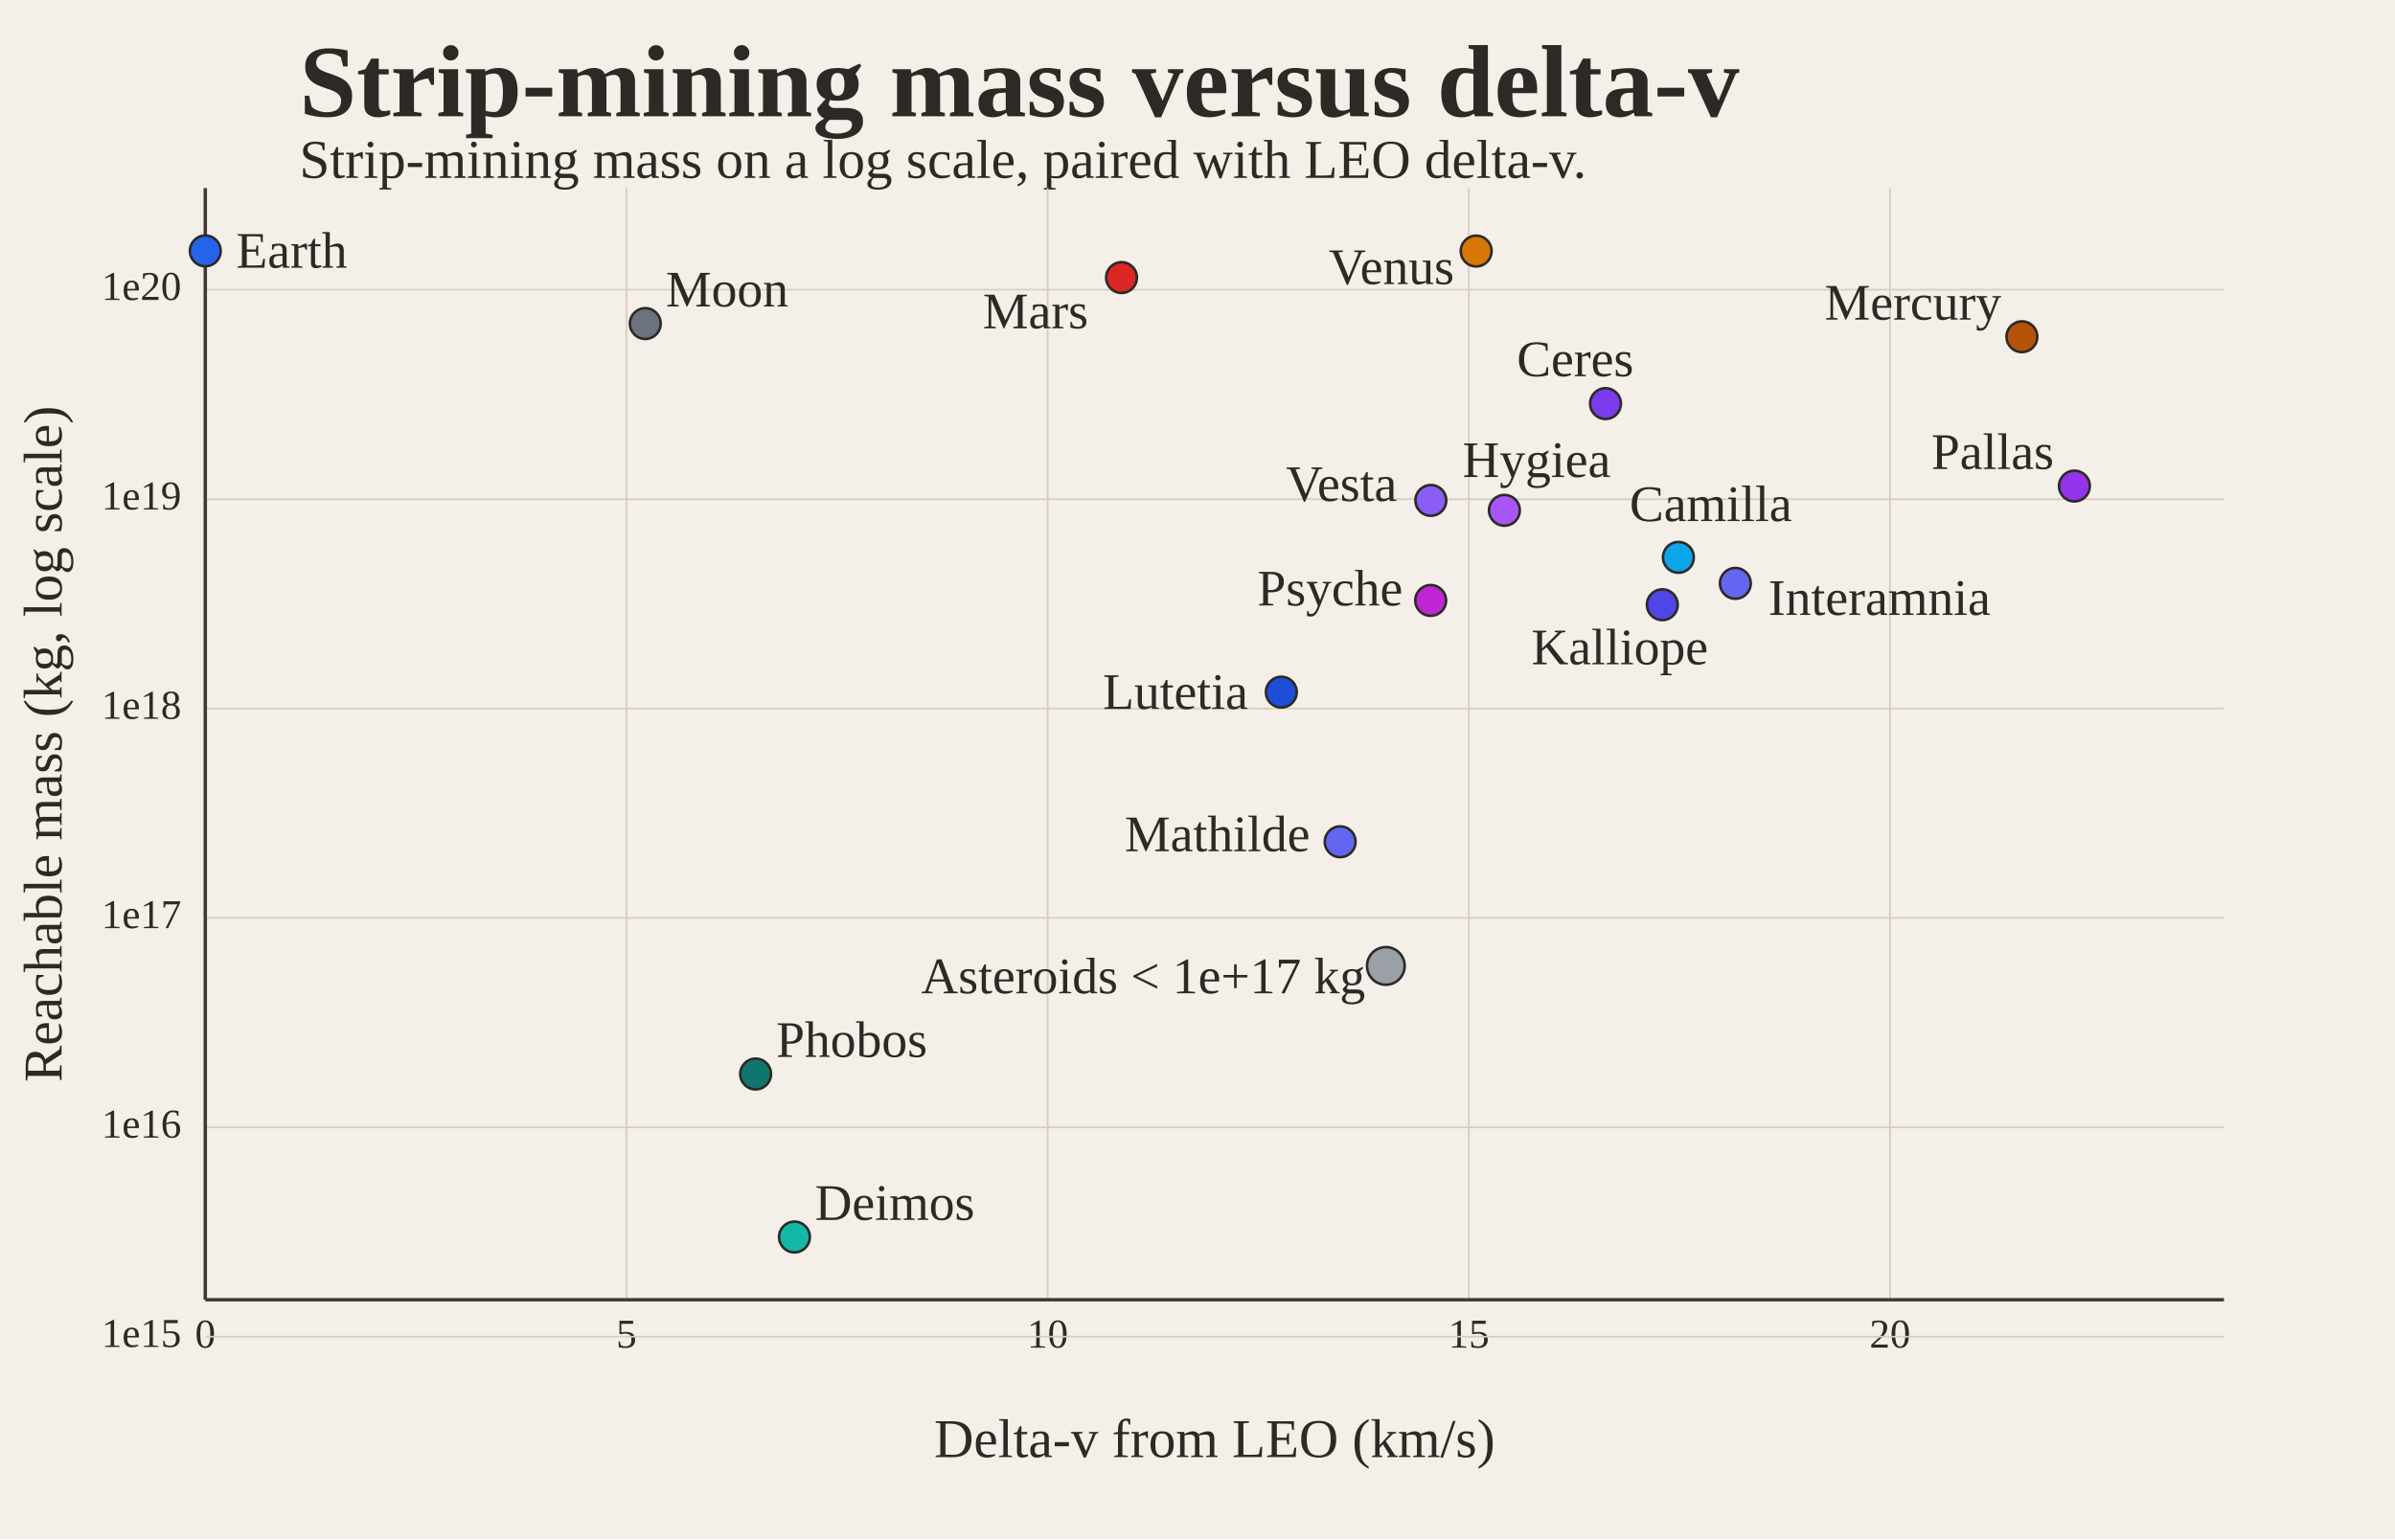
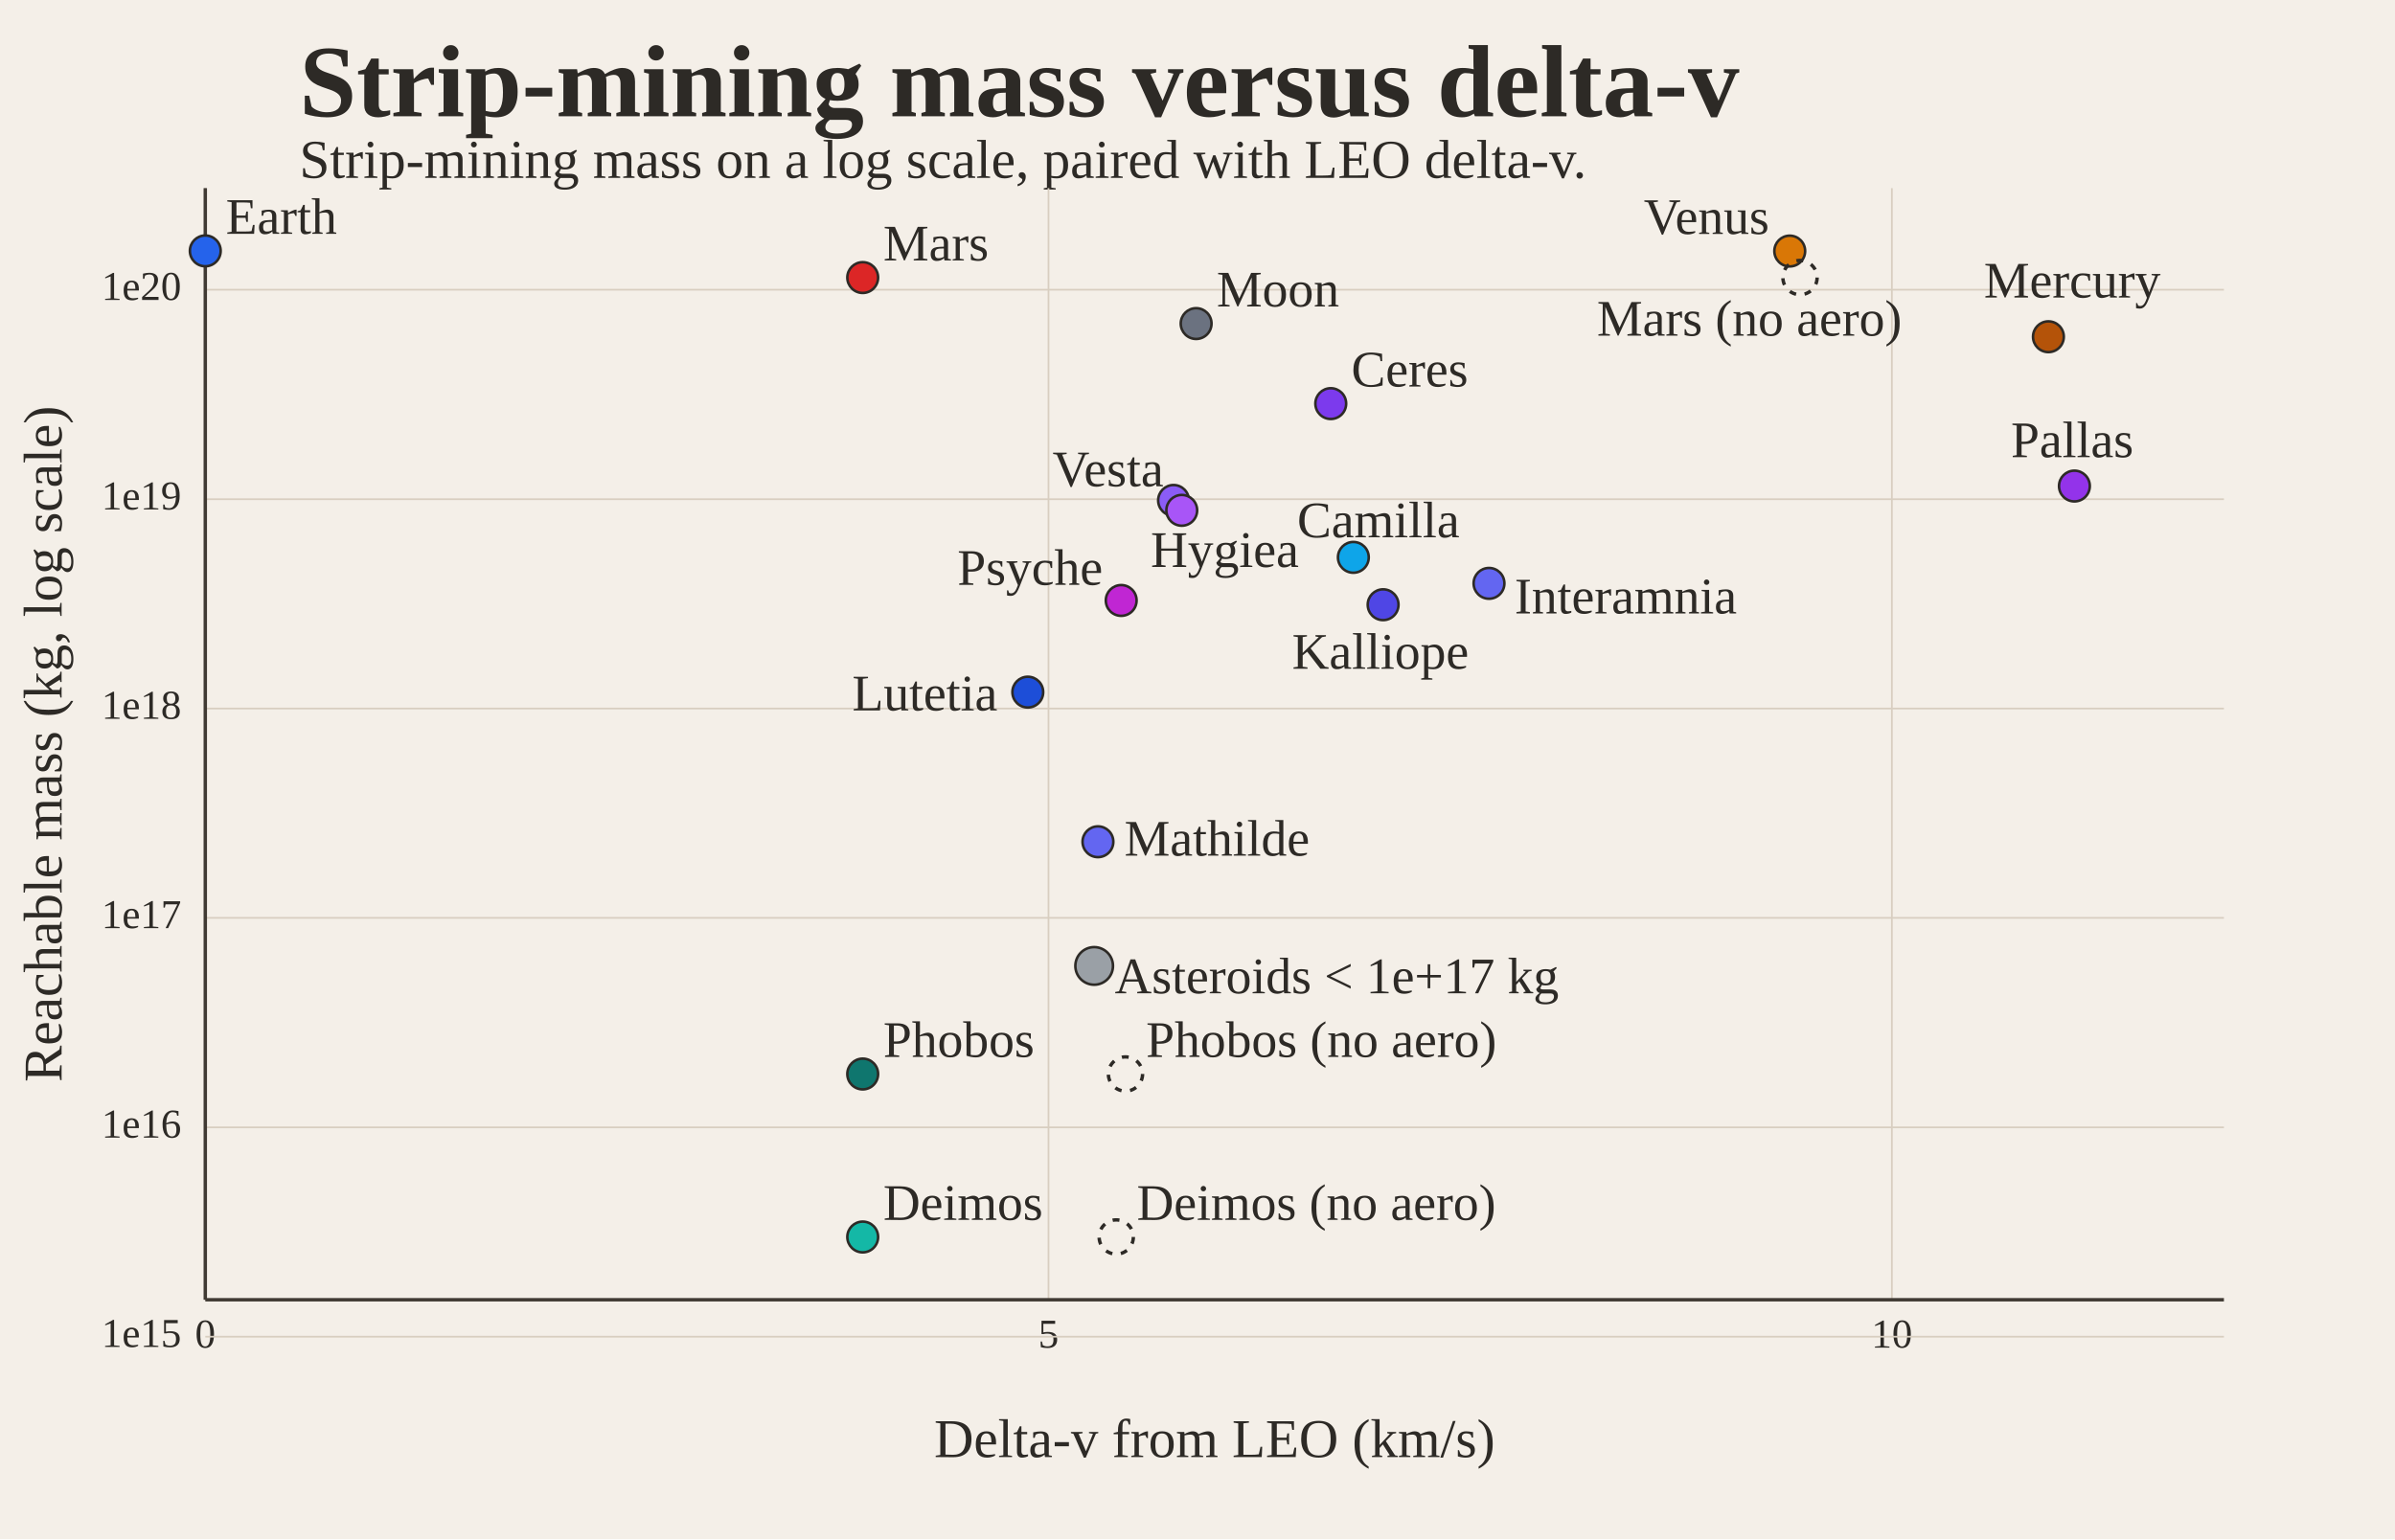
- <svg xmlns="http://www.w3.org/2000/svg" width="1400" height="900" viewBox="0 0 1400 900" version="1.1" id="svg34">
-   <defs id="defs34" />
+ <svg xmlns="http://www.w3.org/2000/svg" width="1400" height="900" viewBox="0 0 1400 900" version="1.1" id="svg35">
+   <defs id="defs35" />
  <rect width="100%" height="100%" fill="#f4efe8" id="rect1" />
  <style id="style1">
text { font-family: "Georgia", "Times New Roman", serif; fill: #2d2a26; }
.title { font-size: 60px; font-weight: 700; }
.subtitle { font-size: 32px; }
.legend { font-size: 30px; }
.axis { stroke: #403a33; stroke-width: 2; fill: none; }
.grid { stroke: #d8cec0; stroke-width: 1; }
.tick { font-size: 24px; }
</style>
  <text class="title" x="175" y="68" id="text1">Strip-mining mass versus delta-v</text>
  <text class="subtitle" x="175" y="104" id="text2">Strip-mining mass on a log scale, paired with LEO delta-v.</text>
  <line class="grid" x1="120.0" y1="110" x2="120.0" y2="760" id="line2" />
  <text class="tick" x="120.0" y="788" text-anchor="middle" id="text3">0</text>
-   <line class="grid" x1="366.2" y1="110" x2="366.2" y2="760" id="line3" />
-   <text class="tick" x="366.2" y="788" text-anchor="middle" id="text4">5</text>
-   <line class="grid" x1="612.4" y1="110" x2="612.4" y2="760" id="line4" />
-   <text class="tick" x="612.4" y="788" text-anchor="middle" id="text5">10</text>
-   <line class="grid" x1="858.6" y1="110" x2="858.6" y2="760" id="line5" />
-   <text class="tick" x="858.6" y="788" text-anchor="middle" id="text6">15</text>
-   <line class="grid" x1="1104.8" y1="110" x2="1104.8" y2="760" id="line6" />
-   <text class="tick" x="1104.8" y="788" text-anchor="middle" id="text7">20</text>
-   <line class="grid" x1="120" y1="781.6" x2="1300" y2="781.6" id="line7" />
-   <text class="tick" x="106" y="787.6" text-anchor="end" id="text8">1e15</text>
-   <line class="grid" x1="120" y1="659.2" x2="1300" y2="659.2" id="line8" />
-   <text class="tick" x="106" y="665.2" text-anchor="end" id="text9">1e16</text>
-   <line class="grid" x1="120" y1="536.7" x2="1300" y2="536.7" id="line9" />
-   <text class="tick" x="106" y="542.7" text-anchor="end" id="text10">1e17</text>
-   <line class="grid" x1="120" y1="414.3" x2="1300" y2="414.3" id="line10" />
-   <text class="tick" x="106" y="420.3" text-anchor="end" id="text11">1e18</text>
-   <line class="grid" x1="120" y1="291.9" x2="1300" y2="291.9" id="line11" />
-   <text class="tick" x="106" y="297.9" text-anchor="end" id="text12">1e19</text>
-   <line class="grid" x1="120" y1="169.4" x2="1300" y2="169.4" id="line12" />
-   <text class="tick" x="106" y="175.4" text-anchor="end" id="text13">1e20</text>
-   <line class="axis" x1="120" y1="760" x2="1300" y2="760" id="line14" />
-   <line class="axis" x1="120" y1="110" x2="120" y2="760" id="line15" />
-   <text class="subtitle" x="710.0" y="852" text-anchor="middle" id="text15">Delta-v from LEO (km/s)</text>
-   <text class="subtitle" transform="translate(36 435.0) rotate(-90)" text-anchor="middle" id="text16">Reachable mass (kg, log scale)</text>
-   <circle cx="120.0" cy="146.7" r="9" fill="#2563eb" stroke="#2d2a26" stroke-width="1.5" id="circle16" />
-   <text class="legend" x="138.034" y="156.528" text-anchor="start" id="text17">Earth</text>
-   <circle cx="862.9" cy="146.8" r="9" fill="#d97706" stroke="#2d2a26" stroke-width="1.5" id="circle17" />
-   <text class="legend" x="850.038" y="166.11" text-anchor="end" id="text18">Venus</text>
-   <circle cx="655.6" cy="162.3" r="9" fill="#dc2626" stroke="#2d2a26" stroke-width="1.5" id="circle18" />
-   <text class="legend" x="574.497" y="191.955" text-anchor="start" id="text19">Mars</text>
-   <circle cx="377.2" cy="189.2" r="9" fill="#6b7280" stroke="#2d2a26" stroke-width="1.5" id="circle19" />
-   <text class="legend" x="389.2" y="179.2" text-anchor="start" id="text20">Moon</text>
-   <circle cx="1181.9" cy="196.9" r="9" fill="#b45309" stroke="#2d2a26" stroke-width="1.5" id="circle20" />
-   <text class="legend" x="1169.9" y="186.9" text-anchor="end" id="text21">Mercury</text>
-   <circle cx="938.5" cy="236.0" r="9" fill="#7c3aed" stroke="#2d2a26" stroke-width="1.5" id="circle21" />
-   <text class="legend" x="954.948" y="219.966" text-anchor="end" id="text22">Ceres</text>
-   <circle cx="1212.6" cy="284.2" r="9" fill="#9333ea" stroke="#2d2a26" stroke-width="1.5" id="circle22" />
-   <text class="legend" x="1200.6" y="274.2" text-anchor="end" id="text23">Pallas</text>
-   <circle cx="836.4" cy="292.6" r="9" fill="#8b5cf6" stroke="#2d2a26" stroke-width="1.5" id="circle23" />
-   <text class="legend" x="816.641" y="292.945" text-anchor="end" id="text24">Vesta</text>
-   <circle cx="879.4" cy="298.4" r="9" fill="#a855f7" stroke="#2d2a26" stroke-width="1.5" id="circle24" />
-   <text class="legend" x="941.538" y="278.917" text-anchor="end" id="text25">Hygiea</text>
-   <circle cx="981.1" cy="325.9" r="9" fill="#0ea5e9" stroke="#2d2a26" stroke-width="1.5" id="circle25" />
-   <text class="legend" x="1047.548" y="304.693" text-anchor="end" id="text26">Camilla</text>
-   <circle cx="1014.4" cy="341.1" r="9" fill="#6366f1" stroke="#2d2a26" stroke-width="1.5" id="circle26" />
-   <text class="legend" x="1163.607" y="359.548" text-anchor="end" id="text27">Interamnia</text>
-   <circle cx="836.3" cy="351.1" r="9" fill="#c026d3" stroke="#2d2a26" stroke-width="1.5" id="circle27" />
-   <text class="legend" x="819.99" y="354.031" text-anchor="end" id="text28">Psyche</text>
-   <circle cx="971.7" cy="353.6" r="9" fill="#4f46e5" stroke="#2d2a26" stroke-width="1.5" id="circle28" />
-   <text class="legend" x="998.493" y="388.428" text-anchor="end" id="text29">Kalliope</text>
-   <circle cx="749.0" cy="404.7" r="9" fill="#1d4ed8" stroke="#2d2a26" stroke-width="1.5" id="circle29" />
-   <text class="legend" x="644.621" y="414.528" text-anchor="start" id="text30">Lutetia</text>
-   <circle cx="783.4" cy="492.2" r="9" fill="#6366f1" stroke="#2d2a26" stroke-width="1.5" id="circle30" />
-   <text class="legend" x="657.469" y="497.717" text-anchor="start" id="text31">Mathilde</text>
-   <circle cx="810.1" cy="564.8" r="11" fill="#9aa0a6" stroke="#2d2a26" stroke-width="1.5" id="circle31" />
-   <text class="legend" x="798.1" y="580.8" text-anchor="end" id="text32">Asteroids &lt; 1e+17 kg</text>
-   <circle cx="441.7" cy="628.0" r="9" fill="#0f766e" stroke="#2d2a26" stroke-width="1.5" id="circle32" />
-   <text class="legend" x="453.7" y="618.0" text-anchor="start" id="text33">Phobos</text>
-   <circle cx="464.4" cy="723.3" r="9" fill="#14b8a6" stroke="#2d2a26" stroke-width="1.5" id="circle33" />
-   <text class="legend" x="476.4" y="713.3" text-anchor="start" id="text34">Deimos</text>
+   <line class="grid" x1="612.9" y1="110" x2="612.9" y2="760" id="line3" />
+   <text class="tick" x="612.9" y="788" text-anchor="middle" id="text4">5</text>
+   <line class="grid" x1="1105.9" y1="110" x2="1105.9" y2="760" id="line4" />
+   <text class="tick" x="1105.9" y="788" text-anchor="middle" id="text5">10</text>
+   <line class="grid" x1="120" y1="781.6" x2="1300" y2="781.6" id="line5" />
+   <text class="tick" x="106" y="787.6" text-anchor="end" id="text6">1e15</text>
+   <line class="grid" x1="120" y1="659.2" x2="1300" y2="659.2" id="line6" />
+   <text class="tick" x="106" y="665.2" text-anchor="end" id="text7">1e16</text>
+   <line class="grid" x1="120" y1="536.7" x2="1300" y2="536.7" id="line7" />
+   <text class="tick" x="106" y="542.7" text-anchor="end" id="text8">1e17</text>
+   <line class="grid" x1="120" y1="414.3" x2="1300" y2="414.3" id="line8" />
+   <text class="tick" x="106" y="420.3" text-anchor="end" id="text9">1e18</text>
+   <line class="grid" x1="120" y1="291.9" x2="1300" y2="291.9" id="line9" />
+   <text class="tick" x="106" y="297.9" text-anchor="end" id="text10">1e19</text>
+   <line class="grid" x1="120" y1="169.4" x2="1300" y2="169.4" id="line10" />
+   <text class="tick" x="106" y="175.4" text-anchor="end" id="text11">1e20</text>
+   <line class="axis" x1="120" y1="760" x2="1300" y2="760" id="line12" />
+   <line class="axis" x1="120" y1="110" x2="120" y2="760" id="line13" />
+   <text class="subtitle" x="710.0" y="852" text-anchor="middle" id="text13">Delta-v from LEO (km/s)</text>
+   <text class="subtitle" transform="translate(36 435.0) rotate(-90)" text-anchor="middle" id="text14">Reachable mass (kg, log scale)</text>
+   <circle cx="120.0" cy="146.7" r="9" fill="#2563eb" stroke="#2d2a26" stroke-width="1.5" id="circle14" />
+   <text class="legend" x="132.0" y="136.7" text-anchor="start" id="text15">Earth</text>
+   <circle cx="1046.2" cy="146.8" r="9" fill="#d97706" stroke="#2d2a26" stroke-width="1.5" id="circle15" />
+   <text class="legend" x="1034.2" y="136.8" text-anchor="end" id="text16">Venus</text>
+   <circle cx="504.3" cy="162.3" r="9" fill="#dc2626" stroke="#2d2a26" stroke-width="1.5" id="circle16" />
+   <text class="legend" x="516.3" y="152.3" text-anchor="start" id="text17">Mars</text>
+   <circle cx="1052.2" cy="162.3" r="10" fill="none" stroke="#2d2a26" stroke-width="2" stroke-dasharray="4,5" id="circle17" />
+   <text class="legend" x="1111.752" y="196.266" text-anchor="end" id="text18">Mars (no aero)</text>
+   <circle cx="699.2" cy="189.2" r="9" fill="#6b7280" stroke="#2d2a26" stroke-width="1.5" id="circle18" />
+   <text class="legend" x="711.2" y="179.2" text-anchor="start" id="text19">Moon</text>
+   <circle cx="1197.4" cy="196.9" r="9" fill="#b45309" stroke="#2d2a26" stroke-width="1.5" id="circle19" />
+   <text class="legend" x="1262.986" y="173.969" text-anchor="end" id="text20">Mercury</text>
+   <circle cx="777.9" cy="236.0" r="9" fill="#7c3aed" stroke="#2d2a26" stroke-width="1.5" id="circle20" />
+   <text class="legend" x="789.9" y="226.0" text-anchor="start" id="text21">Ceres</text>
+   <circle cx="1212.6" cy="284.2" r="9" fill="#9333ea" stroke="#2d2a26" stroke-width="1.5" id="circle21" />
+   <text class="legend" x="1247.152" y="267.303" text-anchor="end" id="text22">Pallas</text>
+   <circle cx="686.0" cy="292.6" r="9" fill="#8b5cf6" stroke="#2d2a26" stroke-width="1.5" id="circle22" />
+   <text class="legend" x="615.241" y="284.324" text-anchor="start" id="text23">Vesta</text>
+   <circle cx="690.8" cy="298.4" r="9" fill="#a855f7" stroke="#2d2a26" stroke-width="1.5" id="circle23" />
+   <text class="legend" x="672.628" y="331.503" text-anchor="start" id="text24">Hygiea</text>
+   <circle cx="791.1" cy="325.9" r="9" fill="#0ea5e9" stroke="#2d2a26" stroke-width="1.5" id="circle24" />
+   <text class="legend" x="853.238" y="314.176" text-anchor="end" id="text25">Camilla</text>
+   <circle cx="870.4" cy="341.1" r="9" fill="#6366f1" stroke="#2d2a26" stroke-width="1.5" id="circle25" />
+   <text class="legend" x="1015.297" y="358.686" text-anchor="end" id="text26">Interamnia</text>
+   <circle cx="655.4" cy="351.1" r="9" fill="#c026d3" stroke="#2d2a26" stroke-width="1.5" id="circle26" />
+   <text class="legend" x="559.641" y="341.962" text-anchor="start" id="text27">Psyche</text>
+   <circle cx="808.5" cy="353.6" r="9" fill="#4f46e5" stroke="#2d2a26" stroke-width="1.5" id="circle27" />
+   <text class="legend" x="858.569" y="391.014" text-anchor="end" id="text28">Kalliope</text>
+   <circle cx="600.8" cy="404.7" r="9" fill="#1d4ed8" stroke="#2d2a26" stroke-width="1.5" id="circle28" />
+   <text class="legend" x="498.145" y="415.39" text-anchor="start" id="text29">Lutetia</text>
+   <circle cx="641.8" cy="492.2" r="9" fill="#6366f1" stroke="#2d2a26" stroke-width="1.5" id="circle29" />
+   <text class="legend" x="657.248" y="500.303" text-anchor="start" id="text30">Mathilde</text>
+   <circle cx="639.6" cy="564.8" r="11" fill="#9aa0a6" stroke="#2d2a26" stroke-width="1.5" id="circle30" />
+   <text class="legend" x="651.6" y="580.8" text-anchor="start" id="text31">Asteroids &lt; 1e+17 kg</text>
+   <circle cx="504.3" cy="628.0" r="9" fill="#0f766e" stroke="#2d2a26" stroke-width="1.5" id="circle31" />
+   <text class="legend" x="516.3" y="618.0" text-anchor="start" id="text32">Phobos</text>
+   <circle cx="657.9" cy="628.0" r="10" fill="none" stroke="#2d2a26" stroke-width="2" stroke-dasharray="4,5" id="circle32" />
+   <text class="legend" x="669.9" y="618.0" text-anchor="start" id="text33">Phobos (no aero)</text>
+   <circle cx="504.3" cy="723.3" r="9" fill="#14b8a6" stroke="#2d2a26" stroke-width="1.5" id="circle33" />
+   <text class="legend" x="516.3" y="713.3" text-anchor="start" id="text34">Deimos</text>
+   <circle cx="652.5" cy="723.3" r="10" fill="none" stroke="#2d2a26" stroke-width="2" stroke-dasharray="4,5" id="circle34" />
+   <text class="legend" x="664.5" y="713.3" text-anchor="start" id="text35">Deimos (no aero)</text>
</svg>
